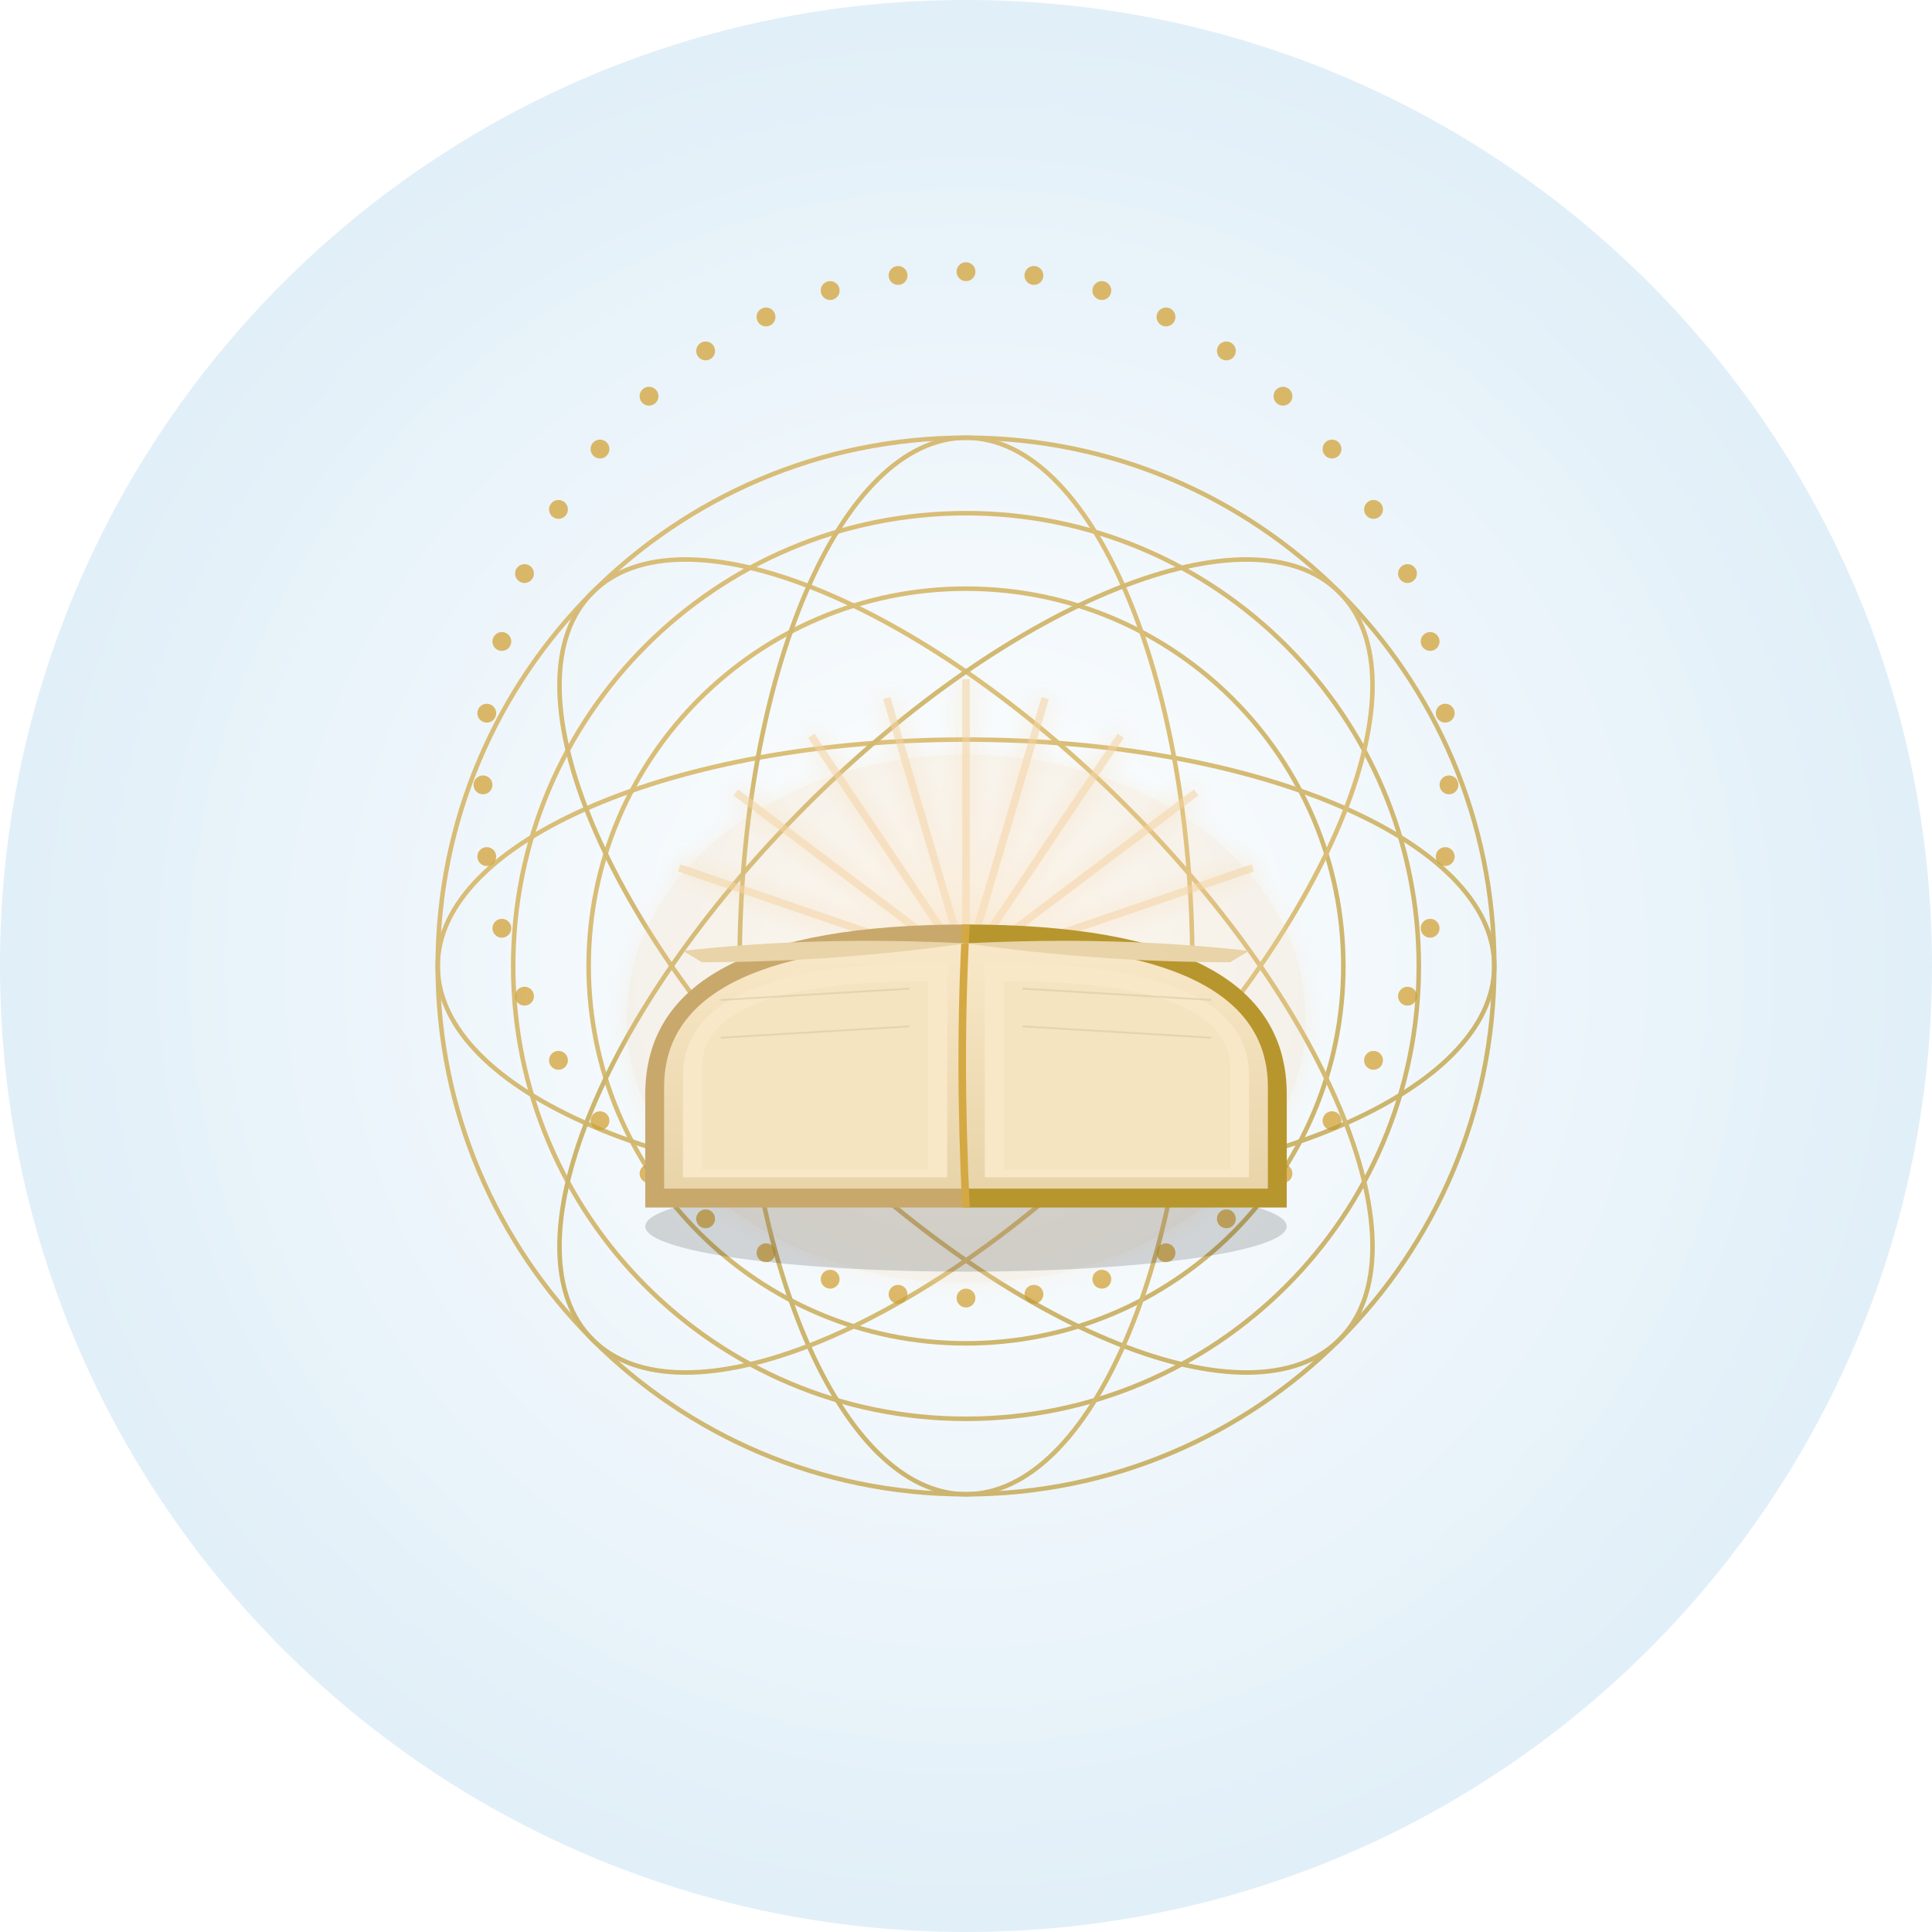
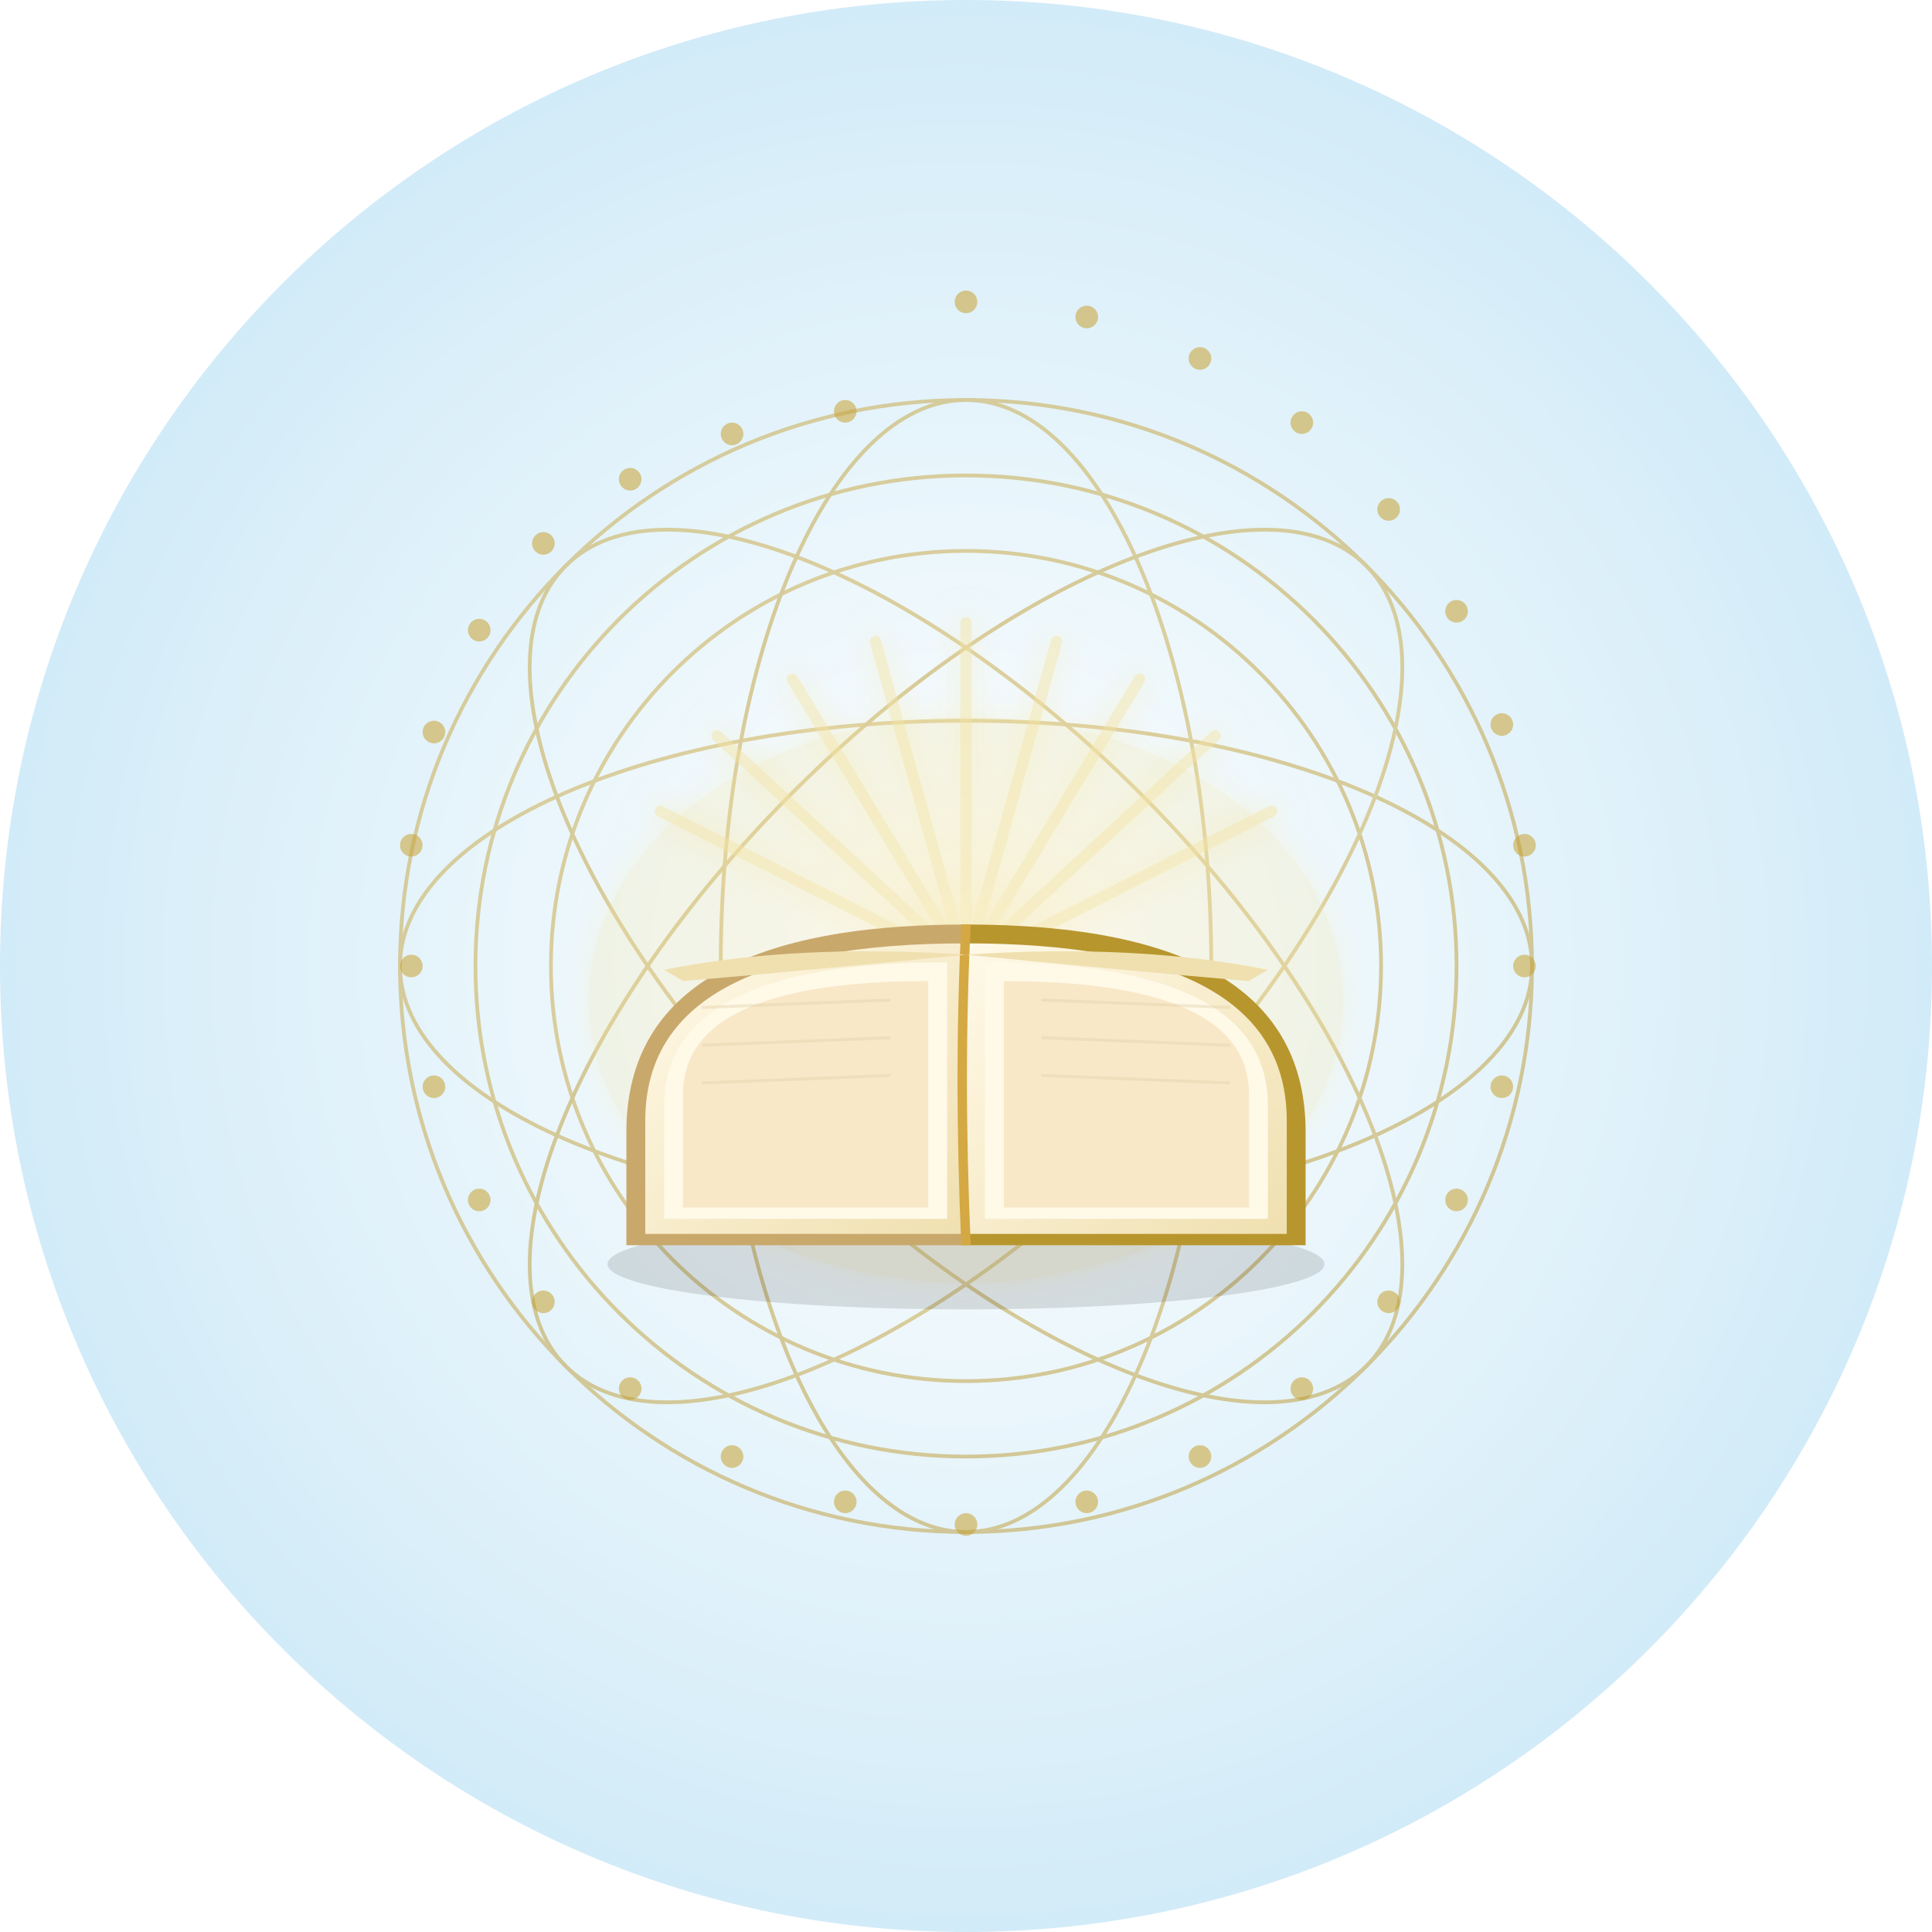
<svg xmlns="http://www.w3.org/2000/svg" viewBox="0 0 512 512">
  <defs>
    <radialGradient id="bgGrad" cx="50%" cy="50%" r="70%">
      <stop offset="0%" style="stop-color:#ffffff" />
-       <stop offset="100%" style="stop-color:#d4e8f5" />
+       <stop offset="100%" style="stop-color:#bfe3f5" />
    </radialGradient>
-     <linearGradient id="bookGrad" x1="0%" y1="0%" x2="100%" y2="100%">
-       <stop offset="0%" style="stop-color:#f4d4a3" />
-       <stop offset="50%" style="stop-color:#e8c08e" />
+     <linearGradient id="bookGold" x1="0%" y1="0%" x2="0%" y2="100%">
+       <stop offset="0%" style="stop-color:#f4e4a3" />
+       <stop offset="50%" style="stop-color:#e6c878" />
      <stop offset="100%" style="stop-color:#d4a843" />
    </linearGradient>
-     <linearGradient id="pageGrad" x1="0%" y1="0%" x2="0%" y2="100%">
-       <stop offset="0%" style="stop-color:#f9e8c8" />
-       <stop offset="100%" style="stop-color:#e8d4a8" />
+     <linearGradient id="pageLight" x1="0%" y1="0%" x2="100%" y2="100%">
+       <stop offset="0%" style="stop-color:#fff9e8" />
+       <stop offset="100%" style="stop-color:#f0e0b0" />
    </linearGradient>
-     <linearGradient id="goldLineGrad" x1="0%" y1="0%" x2="100%" y2="100%">
-       <stop offset="0%" style="stop-color:#d4a843" />
+     <linearGradient id="goldLine" x1="0%" y1="0%" x2="100%" y2="100%">
+       <stop offset="0%" style="stop-color:#c9a843" />
      <stop offset="100%" style="stop-color:#b8962e" />
    </linearGradient>
    <filter id="glow" x="-50%" y="-50%" width="200%" height="200%">
-       <feGaussianBlur stdDeviation="3" result="blur" />
+       <feGaussianBlur stdDeviation="4" result="blur" />
      <feMerge>
        <feMergeNode in="blur" />
        <feMergeNode in="SourceGraphic" />
      </feMerge>
    </filter>
  </defs>
  <circle cx="256" cy="256" r="256" fill="url(#bgGrad)" />
-   <g fill="#d4a843" opacity="0.8">
-     <circle cx="256" cy="72" r="2.5" />
-     <circle cx="274" cy="73" r="2.5" />
-     <circle cx="292" cy="77" r="2.5" />
-     <circle cx="309" cy="84" r="2.5" />
-     <circle cx="325" cy="93" r="2.5" />
-     <circle cx="340" cy="105" r="2.5" />
-     <circle cx="353" cy="119" r="2.5" />
-     <circle cx="364" cy="135" r="2.5" />
-     <circle cx="373" cy="152" r="2.5" />
-     <circle cx="379" cy="170" r="2.5" />
-     <circle cx="383" cy="189" r="2.5" />
-     <circle cx="384" cy="208" r="2.5" />
-     <circle cx="383" cy="227" r="2.5" />
-     <circle cx="379" cy="246" r="2.5" />
-     <circle cx="373" cy="264" r="2.5" />
-     <circle cx="364" cy="281" r="2.5" />
-     <circle cx="353" cy="297" r="2.5" />
-     <circle cx="340" cy="311" r="2.5" />
-     <circle cx="325" cy="323" r="2.5" />
-     <circle cx="309" cy="332" r="2.5" />
-     <circle cx="292" cy="339" r="2.5" />
-     <circle cx="274" cy="343" r="2.5" />
-     <circle cx="256" cy="344" r="2.5" />
-     <circle cx="238" cy="343" r="2.5" />
-     <circle cx="220" cy="339" r="2.5" />
-     <circle cx="203" cy="332" r="2.5" />
-     <circle cx="187" cy="323" r="2.5" />
-     <circle cx="172" cy="311" r="2.5" />
-     <circle cx="159" cy="297" r="2.5" />
-     <circle cx="148" cy="281" r="2.5" />
-     <circle cx="139" cy="264" r="2.5" />
-     <circle cx="133" cy="246" r="2.5" />
-     <circle cx="129" cy="227" r="2.5" />
-     <circle cx="128" cy="208" r="2.5" />
-     <circle cx="129" cy="189" r="2.5" />
-     <circle cx="133" cy="170" r="2.5" />
-     <circle cx="139" cy="152" r="2.5" />
-     <circle cx="148" cy="135" r="2.5" />
-     <circle cx="159" cy="119" r="2.5" />
-     <circle cx="172" cy="105" r="2.5" />
-     <circle cx="187" cy="93" r="2.5" />
-     <circle cx="203" cy="84" r="2.5" />
-     <circle cx="220" cy="77" r="2.5" />
-     <circle cx="238" cy="73" r="2.5" />
+   <g fill="#c9a843" opacity="0.6">
+     <circle cx="256" cy="80" r="3" />
+     <circle cx="288" cy="84" r="3" />
+     <circle cx="318" cy="95" r="3" />
+     <circle cx="345" cy="112" r="3" />
+     <circle cx="368" cy="135" r="3" />
+     <circle cx="386" cy="162" r="3" />
+     <circle cx="398" cy="192" r="3" />
+     <circle cx="404" cy="224" r="3" />
+     <circle cx="404" cy="256" r="3" />
+     <circle cx="398" cy="288" r="3" />
+     <circle cx="386" cy="318" r="3" />
+     <circle cx="368" cy="345" r="3" />
+     <circle cx="345" cy="368" r="3" />
+     <circle cx="318" cy="386" r="3" />
+     <circle cx="288" cy="398" r="3" />
+     <circle cx="256" cy="404" r="3" />
+     <circle cx="224" cy="398" r="3" />
+     <circle cx="194" cy="386" r="3" />
+     <circle cx="167" cy="368" r="3" />
+     <circle cx="144" cy="345" r="3" />
+     <circle cx="127" cy="318" r="3" />
+     <circle cx="115" cy="288" r="3" />
+     <circle cx="109" cy="256" r="3" />
+     <circle cx="109" cy="224" r="3" />
+     <circle cx="115" cy="194" r="3" />
+     <circle cx="127" cy="167" r="3" />
+     <circle cx="144" cy="144" r="3" />
+     <circle cx="167" cy="127" r="3" />
+     <circle cx="194" cy="115" r="3" />
+     <circle cx="224" cy="109" r="3" />
  </g>
-   <g fill="none" stroke="url(#goldLineGrad)" stroke-width="1.2" opacity="0.7">
-     <circle cx="256" cy="256" r="140" />
-     <circle cx="256" cy="256" r="120" />
-     <circle cx="256" cy="256" r="100" />
-     <ellipse cx="256" cy="256" rx="140" ry="60" transform="rotate(0 256 256)" />
-     <ellipse cx="256" cy="256" rx="140" ry="60" transform="rotate(45 256 256)" />
-     <ellipse cx="256" cy="256" rx="140" ry="60" transform="rotate(90 256 256)" />
-     <ellipse cx="256" cy="256" rx="140" ry="60" transform="rotate(135 256 256)" />
+   <g fill="none" stroke="url(#goldLine)" stroke-width="1" opacity="0.5">
+     <circle cx="256" cy="256" r="150" />
+     <circle cx="256" cy="256" r="130" />
+     <circle cx="256" cy="256" r="110" />
+     <ellipse cx="256" cy="256" rx="150" ry="65" transform="rotate(0 256 256)" />
+     <ellipse cx="256" cy="256" rx="150" ry="65" transform="rotate(45 256 256)" />
+     <ellipse cx="256" cy="256" rx="150" ry="65" transform="rotate(90 256 256)" />
+     <ellipse cx="256" cy="256" rx="150" ry="65" transform="rotate(135 256 256)" />
  </g>
-   <g stroke="#f4d4a3" stroke-width="2" opacity="0.6" filter="url(#glow)">
-     <line x1="256" y1="256" x2="256" y2="180" />
-     <line x1="256" y1="256" x2="235" y2="185" />
-     <line x1="256" y1="256" x2="277" y2="185" />
-     <line x1="256" y1="256" x2="215" y2="195" />
-     <line x1="256" y1="256" x2="297" y2="195" />
-     <line x1="256" y1="256" x2="195" y2="210" />
-     <line x1="256" y1="256" x2="317" y2="210" />
-     <line x1="256" y1="256" x2="180" y2="230" />
-     <line x1="256" y1="256" x2="332" y2="230" />
+   <g stroke="#f4e4a3" stroke-width="3" opacity="0.5" filter="url(#glow)" stroke-linecap="round">
+     <line x1="256" y1="256" x2="256" y2="165" />
+     <line x1="256" y1="256" x2="232" y2="170" />
+     <line x1="256" y1="256" x2="280" y2="170" />
+     <line x1="256" y1="256" x2="210" y2="180" />
+     <line x1="256" y1="256" x2="302" y2="180" />
+     <line x1="256" y1="256" x2="190" y2="195" />
+     <line x1="256" y1="256" x2="322" y2="195" />
+     <line x1="256" y1="256" x2="175" y2="215" />
+     <line x1="256" y1="256" x2="337" y2="215" />
  </g>
-   <ellipse cx="256" cy="270" rx="90" ry="70" fill="#f4d4a3" opacity="0.2" filter="url(#glow)" />
-   <g transform="translate(256,280)">
-     <ellipse cx="0" cy="45" rx="85" ry="12" fill="#000" opacity="0.15" />
-     <path d="M-85,10 Q-85,-35 0,-35 L0,40 L-85,40 Z" fill="#c9a86c" />
-     <path d="M85,10 Q85,-35 0,-35 L0,40 L85,40 Z" fill="#b8962e" />
-     <path d="M-80,8 Q-80,-30 0,-30 L0,35 L-80,35 Z" fill="url(#pageGrad)" />
-     <path d="M-75,5 Q-75,-25 -5,-25 L-5,32 L-75,32 Z" fill="#f9e8c8" />
-     <path d="M-70,3 Q-70,-20 -10,-20 L-10,30 L-70,30 Z" fill="#f4e4c0" />
-     <path d="M80,8 Q80,-30 0,-30 L0,35 L80,35 Z" fill="url(#pageGrad)" />
-     <path d="M75,5 Q75,-25 5,-25 L5,32 L75,32 Z" fill="#f9e8c8" />
-     <path d="M70,3 Q70,-20 10,-20 L10,30 L70,30 Z" fill="#f4e4c0" />
-     <path d="M0,-35 Q-2,0 0,40" fill="none" stroke="#d4a843" stroke-width="2" />
-     <path d="M-75,-28 Q-40,-32 0,-30 Q-35,-25 -70,-25 Z" fill="#e8d4a8" />
-     <path d="M75,-28 Q40,-32 0,-30 Q35,-25 70,-25 Z" fill="#e8d4a8" />
-     <line x1="-65" y1="-15" x2="-15" y2="-18" stroke="#d4c4a0" stroke-width="0.5" opacity="0.5" />
-     <line x1="-65" y1="-5" x2="-15" y2="-8" stroke="#d4c4a0" stroke-width="0.5" opacity="0.5" />
-     <line x1="65" y1="-15" x2="15" y2="-18" stroke="#d4c4a0" stroke-width="0.5" opacity="0.5" />
-     <line x1="65" y1="-5" x2="15" y2="-8" stroke="#d4c4a0" stroke-width="0.5" opacity="0.5" />
+   <ellipse cx="256" cy="265" rx="100" ry="75" fill="#f4e4a3" opacity="0.25" filter="url(#glow)" />
+   <g transform="translate(256,285)">
+     <ellipse cx="0" cy="50" rx="95" ry="12" fill="#000" opacity="0.12" />
+     <path d="M-90,15 Q-90,-40 0,-40 L0,45 L-90,45 Z" fill="#c9a86c" />
+     <path d="M90,15 Q90,-40 0,-40 L0,45 L90,45 Z" fill="#b8962e" />
+     <path d="M-85,12 Q-85,-35 0,-35 L0,42 L-85,42 Z" fill="url(#pageLight)" />
+     <path d="M-80,8 Q-80,-30 -5,-30 L-5,38 L-80,38 Z" fill="#fff9e8" />
+     <path d="M-75,5 Q-75,-25 -10,-25 L-10,35 L-75,35 Z" fill="#f8e8c8" />
+     <path d="M85,12 Q85,-35 0,-35 L0,42 L85,42 Z" fill="url(#pageLight)" />
+     <path d="M80,8 Q80,-30 5,-30 L5,38 L80,38 Z" fill="#fff9e8" />
+     <path d="M75,5 Q75,-25 10,-25 L10,35 L75,35 Z" fill="#f8e8c8" />
+     <path d="M0,-40 Q-2,0 0,45" fill="none" stroke="#d4a843" stroke-width="2.5" />
+     <path d="M-80,-28 Q-45,-35 0,-32 Q-40,-28 -75,-25 Z" fill="#f0e0b0" />
+     <path d="M80,-28 Q45,-35 0,-32 Q40,-28 75,-25 Z" fill="#f0e0b0" />
+     <line x1="-70" y1="-18" x2="-20" y2="-20" stroke="#e0d0a8" stroke-width="0.8" opacity="0.4" />
+     <line x1="-70" y1="-8" x2="-20" y2="-10" stroke="#e0d0a8" stroke-width="0.8" opacity="0.4" />
+     <line x1="-70" y1="2" x2="-20" y2="0" stroke="#e0d0a8" stroke-width="0.8" opacity="0.4" />
+     <line x1="70" y1="-18" x2="20" y2="-20" stroke="#e0d0a8" stroke-width="0.8" opacity="0.4" />
+     <line x1="70" y1="-8" x2="20" y2="-10" stroke="#e0d0a8" stroke-width="0.8" opacity="0.4" />
+     <line x1="70" y1="2" x2="20" y2="0" stroke="#e0d0a8" stroke-width="0.8" opacity="0.4" />
  </g>
</svg>
